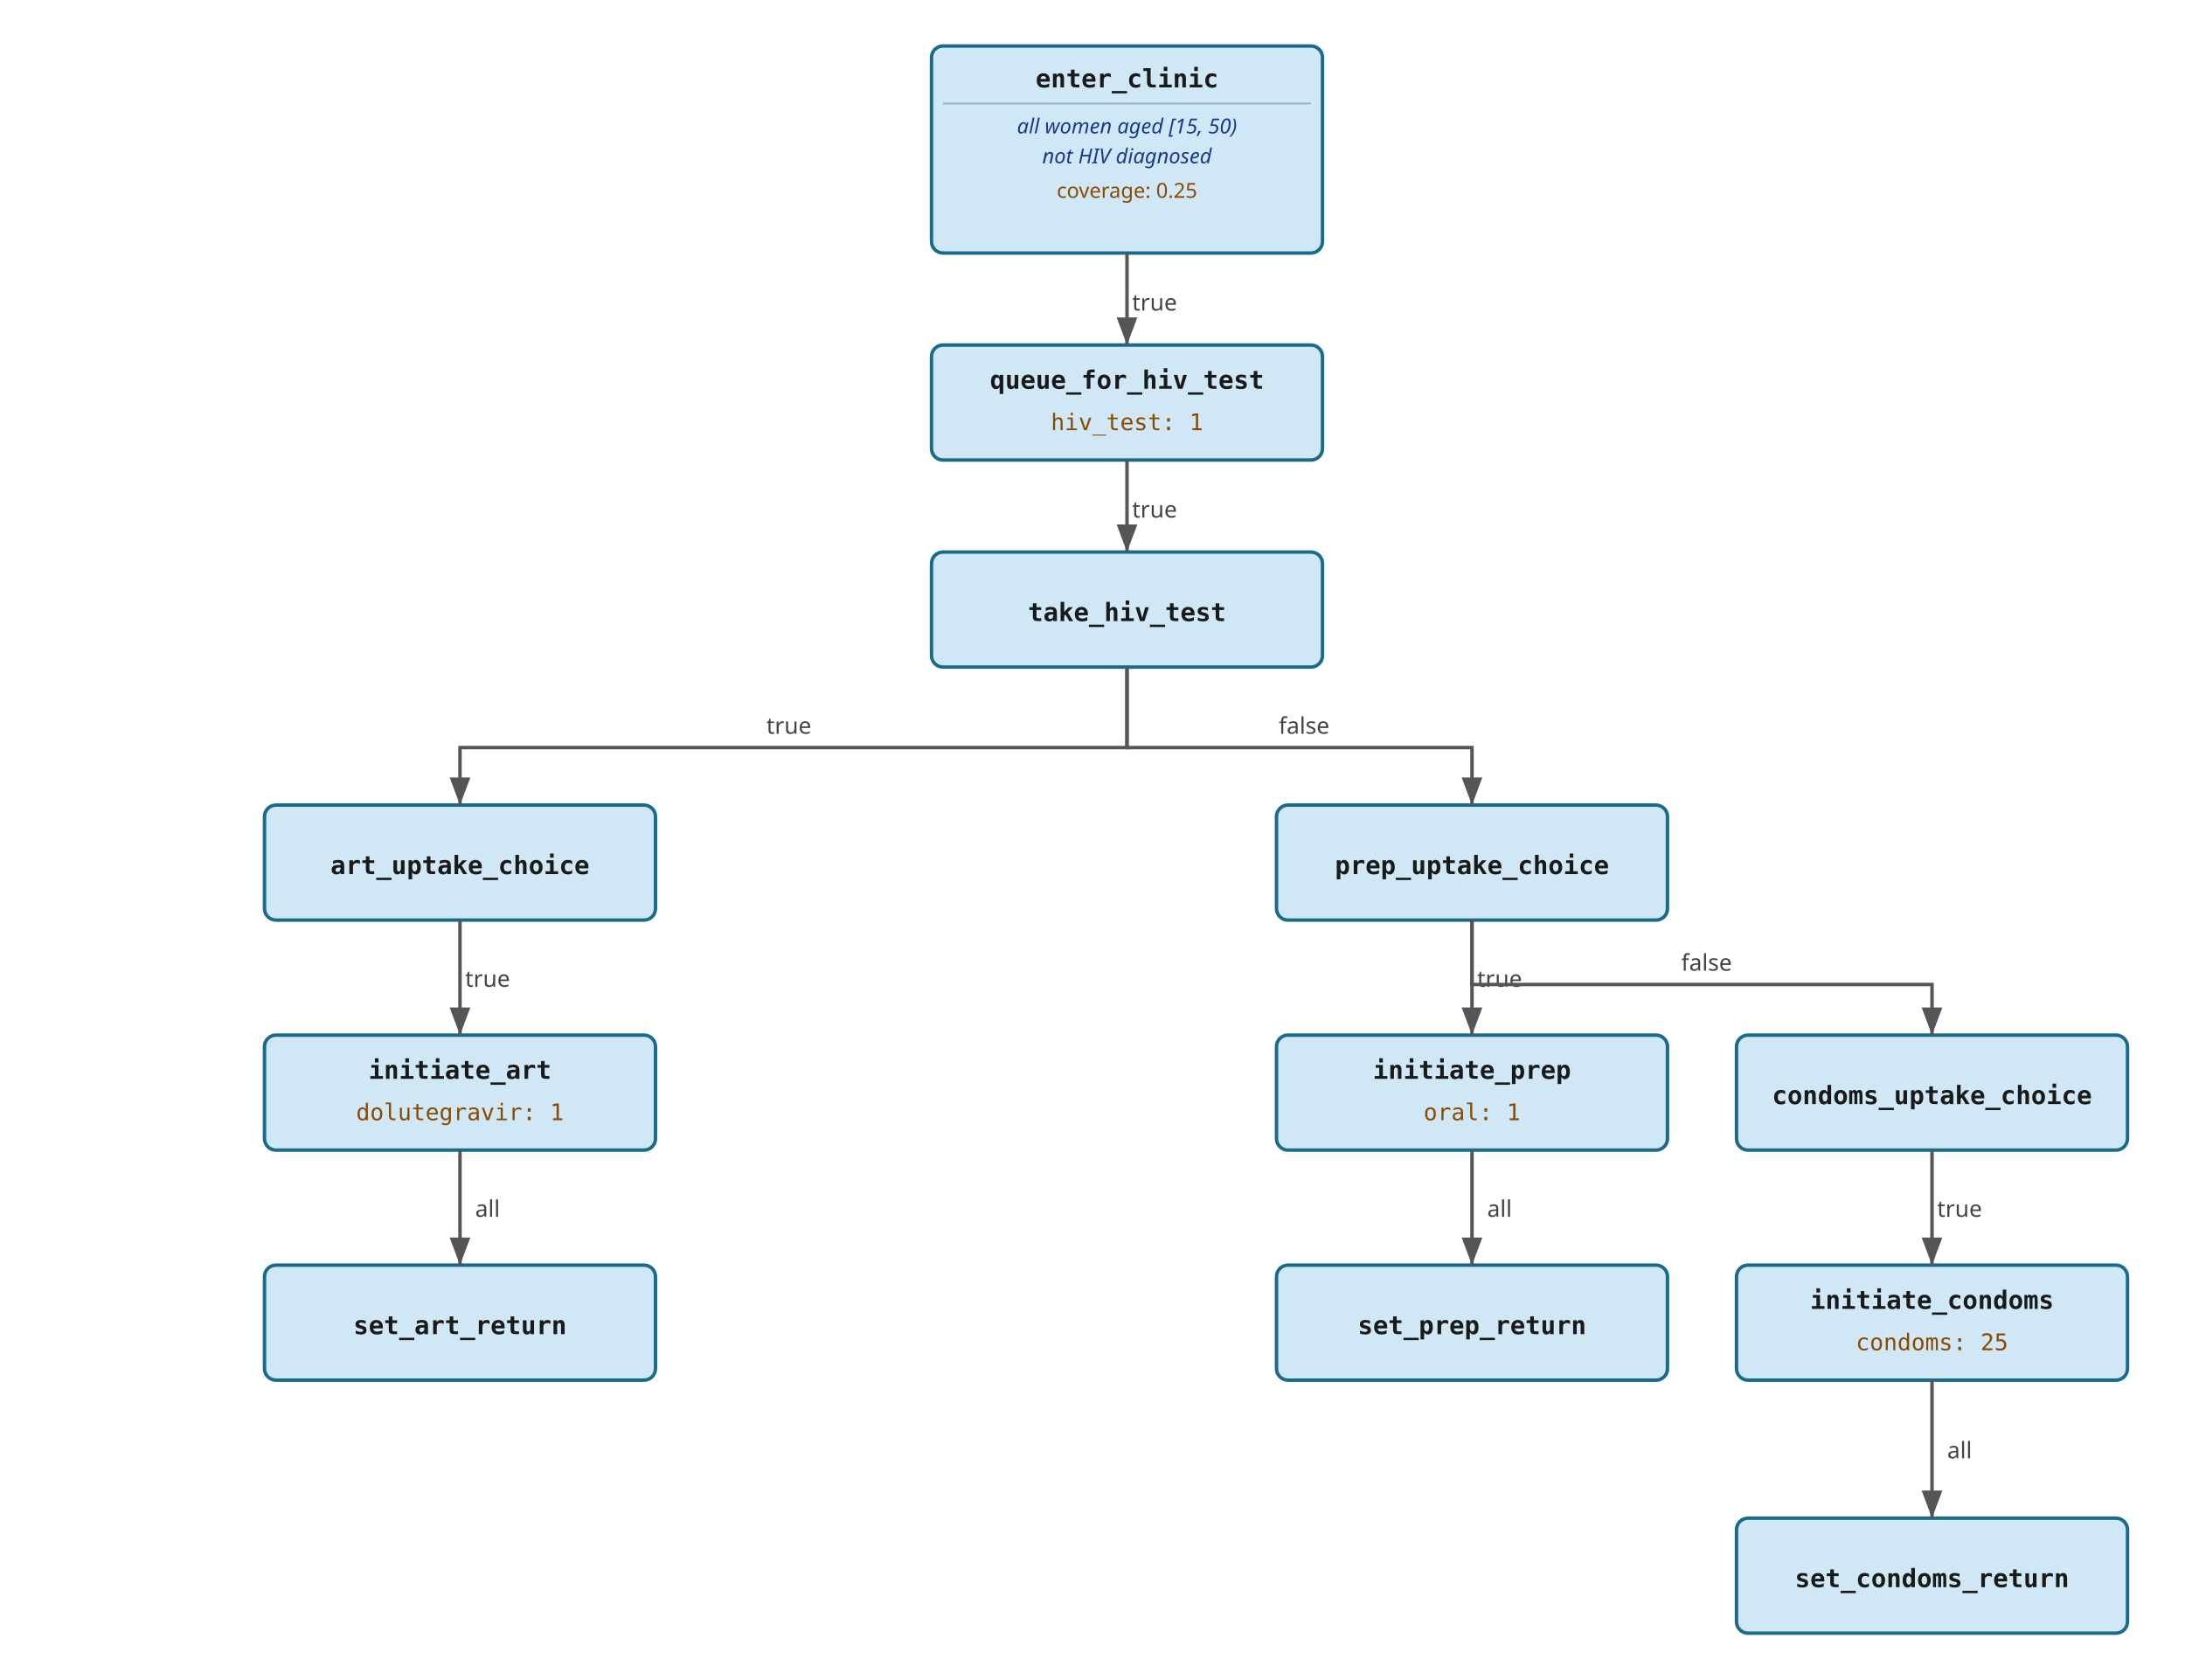
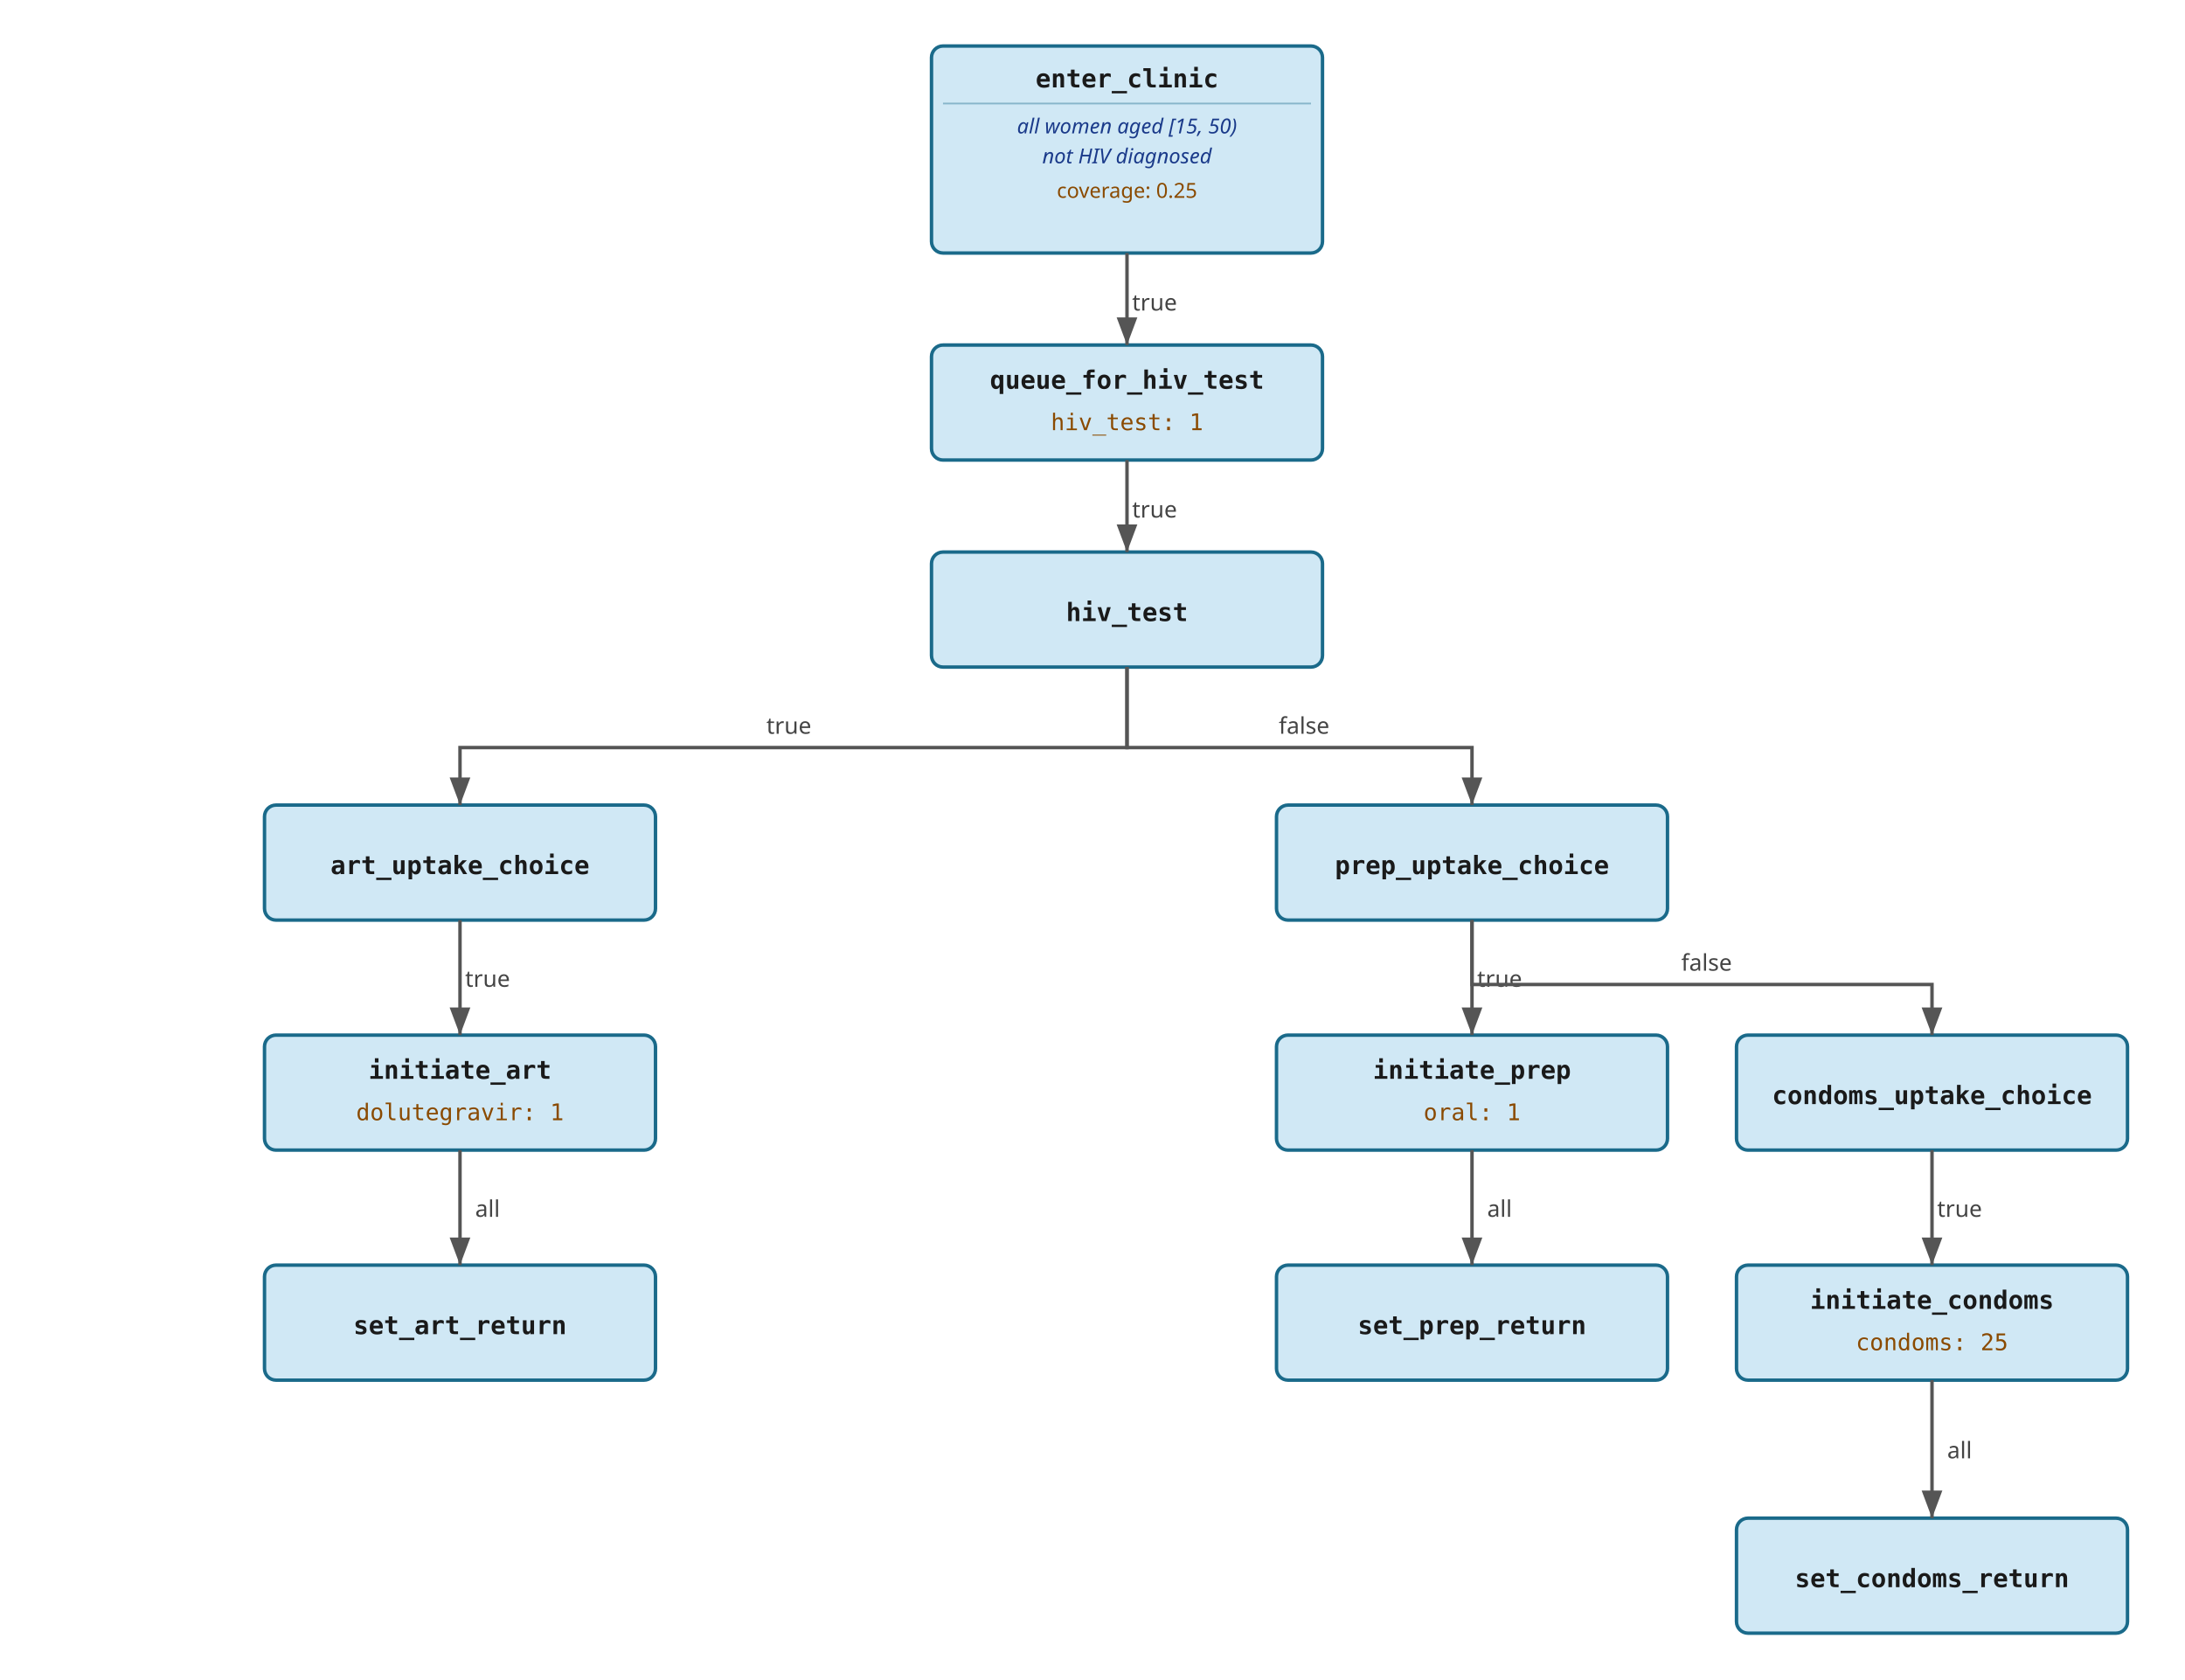
<svg xmlns="http://www.w3.org/2000/svg" viewBox="0 0 950 730" width="950" height="730">
  <defs>
    <marker id="arr" markerWidth="8" markerHeight="6" refX="8" refY="3" orient="auto">
      <polygon points="0 0, 8 3, 0 6" fill="#555" />
    </marker>
  </defs>
  <style>
    .node        { fill: #d0e8f5; stroke: #1a6a8a; stroke-width: 1.5; }
    .node-name   { font-family: monospace; font-size: 11px; text-anchor: middle; font-weight: bold; fill: #1a1a1a; }
    .node-supply { font-family: monospace; font-size: 10px; text-anchor: middle; fill: #8a4a00; }
    .node-elig   { font-family: sans-serif; font-size: 9px; text-anchor: middle; fill: #1a3a8a; font-style: italic; }
    .node-cov    { font-family: sans-serif; font-size: 9px; text-anchor: middle; fill: #8a4a00; }
    .sep         { stroke: #1a6a8a; stroke-width: 0.75; opacity: 0.4; }
    .edge        { stroke: #555; stroke-width: 1.5; fill: none; marker-end: url(#arr); }
    .edge-label  { font-family: sans-serif; font-size: 10px; text-anchor: middle; fill: #444; }
  </style>
  <rect x="405" y="20" width="170" height="90" rx="5" class="node" />
  <text x="490" y="38" class="node-name">enter_clinic</text>
  <line x1="410" y1="45" x2="570" y2="45" class="sep" />
  <text x="490" y="58" class="node-elig">all women aged [15, 50)</text>
  <text x="490" y="71" class="node-elig">not HIV diagnosed</text>
  <text x="490" y="86" class="node-cov">coverage: 0.25</text>
  <rect x="405" y="150" width="170" height="50" rx="5" class="node" />
  <text x="490" y="169" class="node-name">queue_for_hiv_test</text>
  <text x="490" y="187" class="node-supply">hiv_test: 1</text>
  <rect x="405" y="240" width="170" height="50" rx="5" class="node" />
-   <text x="490" y="270" class="node-name">take_hiv_test</text>
+   <text x="490" y="270" class="node-name">hiv_test</text>
  <rect x="115" y="350" width="170" height="50" rx="5" class="node" />
  <text x="200" y="380" class="node-name">art_uptake_choice</text>
  <rect x="115" y="450" width="170" height="50" rx="5" class="node" />
  <text x="200" y="469" class="node-name">initiate_art</text>
  <text x="200" y="487" class="node-supply">dolutegravir: 1</text>
  <rect x="115" y="550" width="170" height="50" rx="5" class="node" />
  <text x="200" y="580" class="node-name">set_art_return</text>
  <rect x="555" y="350" width="170" height="50" rx="5" class="node" />
  <text x="640" y="380" class="node-name">prep_uptake_choice</text>
  <rect x="555" y="450" width="170" height="50" rx="5" class="node" />
  <text x="640" y="469" class="node-name">initiate_prep</text>
  <text x="640" y="487" class="node-supply">oral: 1</text>
  <rect x="555" y="550" width="170" height="50" rx="5" class="node" />
  <text x="640" y="580" class="node-name">set_prep_return</text>
  <rect x="755" y="450" width="170" height="50" rx="5" class="node" />
  <text x="840" y="480" class="node-name">condoms_uptake_choice</text>
  <rect x="755" y="550" width="170" height="50" rx="5" class="node" />
  <text x="840" y="569" class="node-name">initiate_condoms</text>
  <text x="840" y="587" class="node-supply">condoms: 25</text>
  <rect x="755" y="660" width="170" height="50" rx="5" class="node" />
  <text x="840" y="690" class="node-name">set_condoms_return</text>
  <path d="M490,110 L490,150" class="edge" />
  <text x="502" y="135" class="edge-label">true</text>
  <path d="M490,200 L490,240" class="edge" />
  <text x="502" y="225" class="edge-label">true</text>
  <path d="M490,290 L490,325 L200,325 L200,350" class="edge" />
  <text x="343" y="319" class="edge-label">true</text>
  <path d="M490,290 L490,325 L640,325 L640,350" class="edge" />
  <text x="567" y="319" class="edge-label">false</text>
  <path d="M200,400 L200,450" class="edge" />
  <text x="212" y="429" class="edge-label">true</text>
  <path d="M200,500 L200,550" class="edge" />
  <text x="212" y="529" class="edge-label">all</text>
  <path d="M640,400 L640,450" class="edge" />
  <text x="652" y="429" class="edge-label">true</text>
  <path d="M640,400 L640,428 L840,428 L840,450" class="edge" />
  <text x="742" y="422" class="edge-label">false</text>
  <path d="M640,500 L640,550" class="edge" />
  <text x="652" y="529" class="edge-label">all</text>
  <path d="M840,500 L840,550" class="edge" />
  <text x="852" y="529" class="edge-label">true</text>
  <path d="M840,600 L840,660" class="edge" />
  <text x="852" y="634" class="edge-label">all</text>
</svg>
